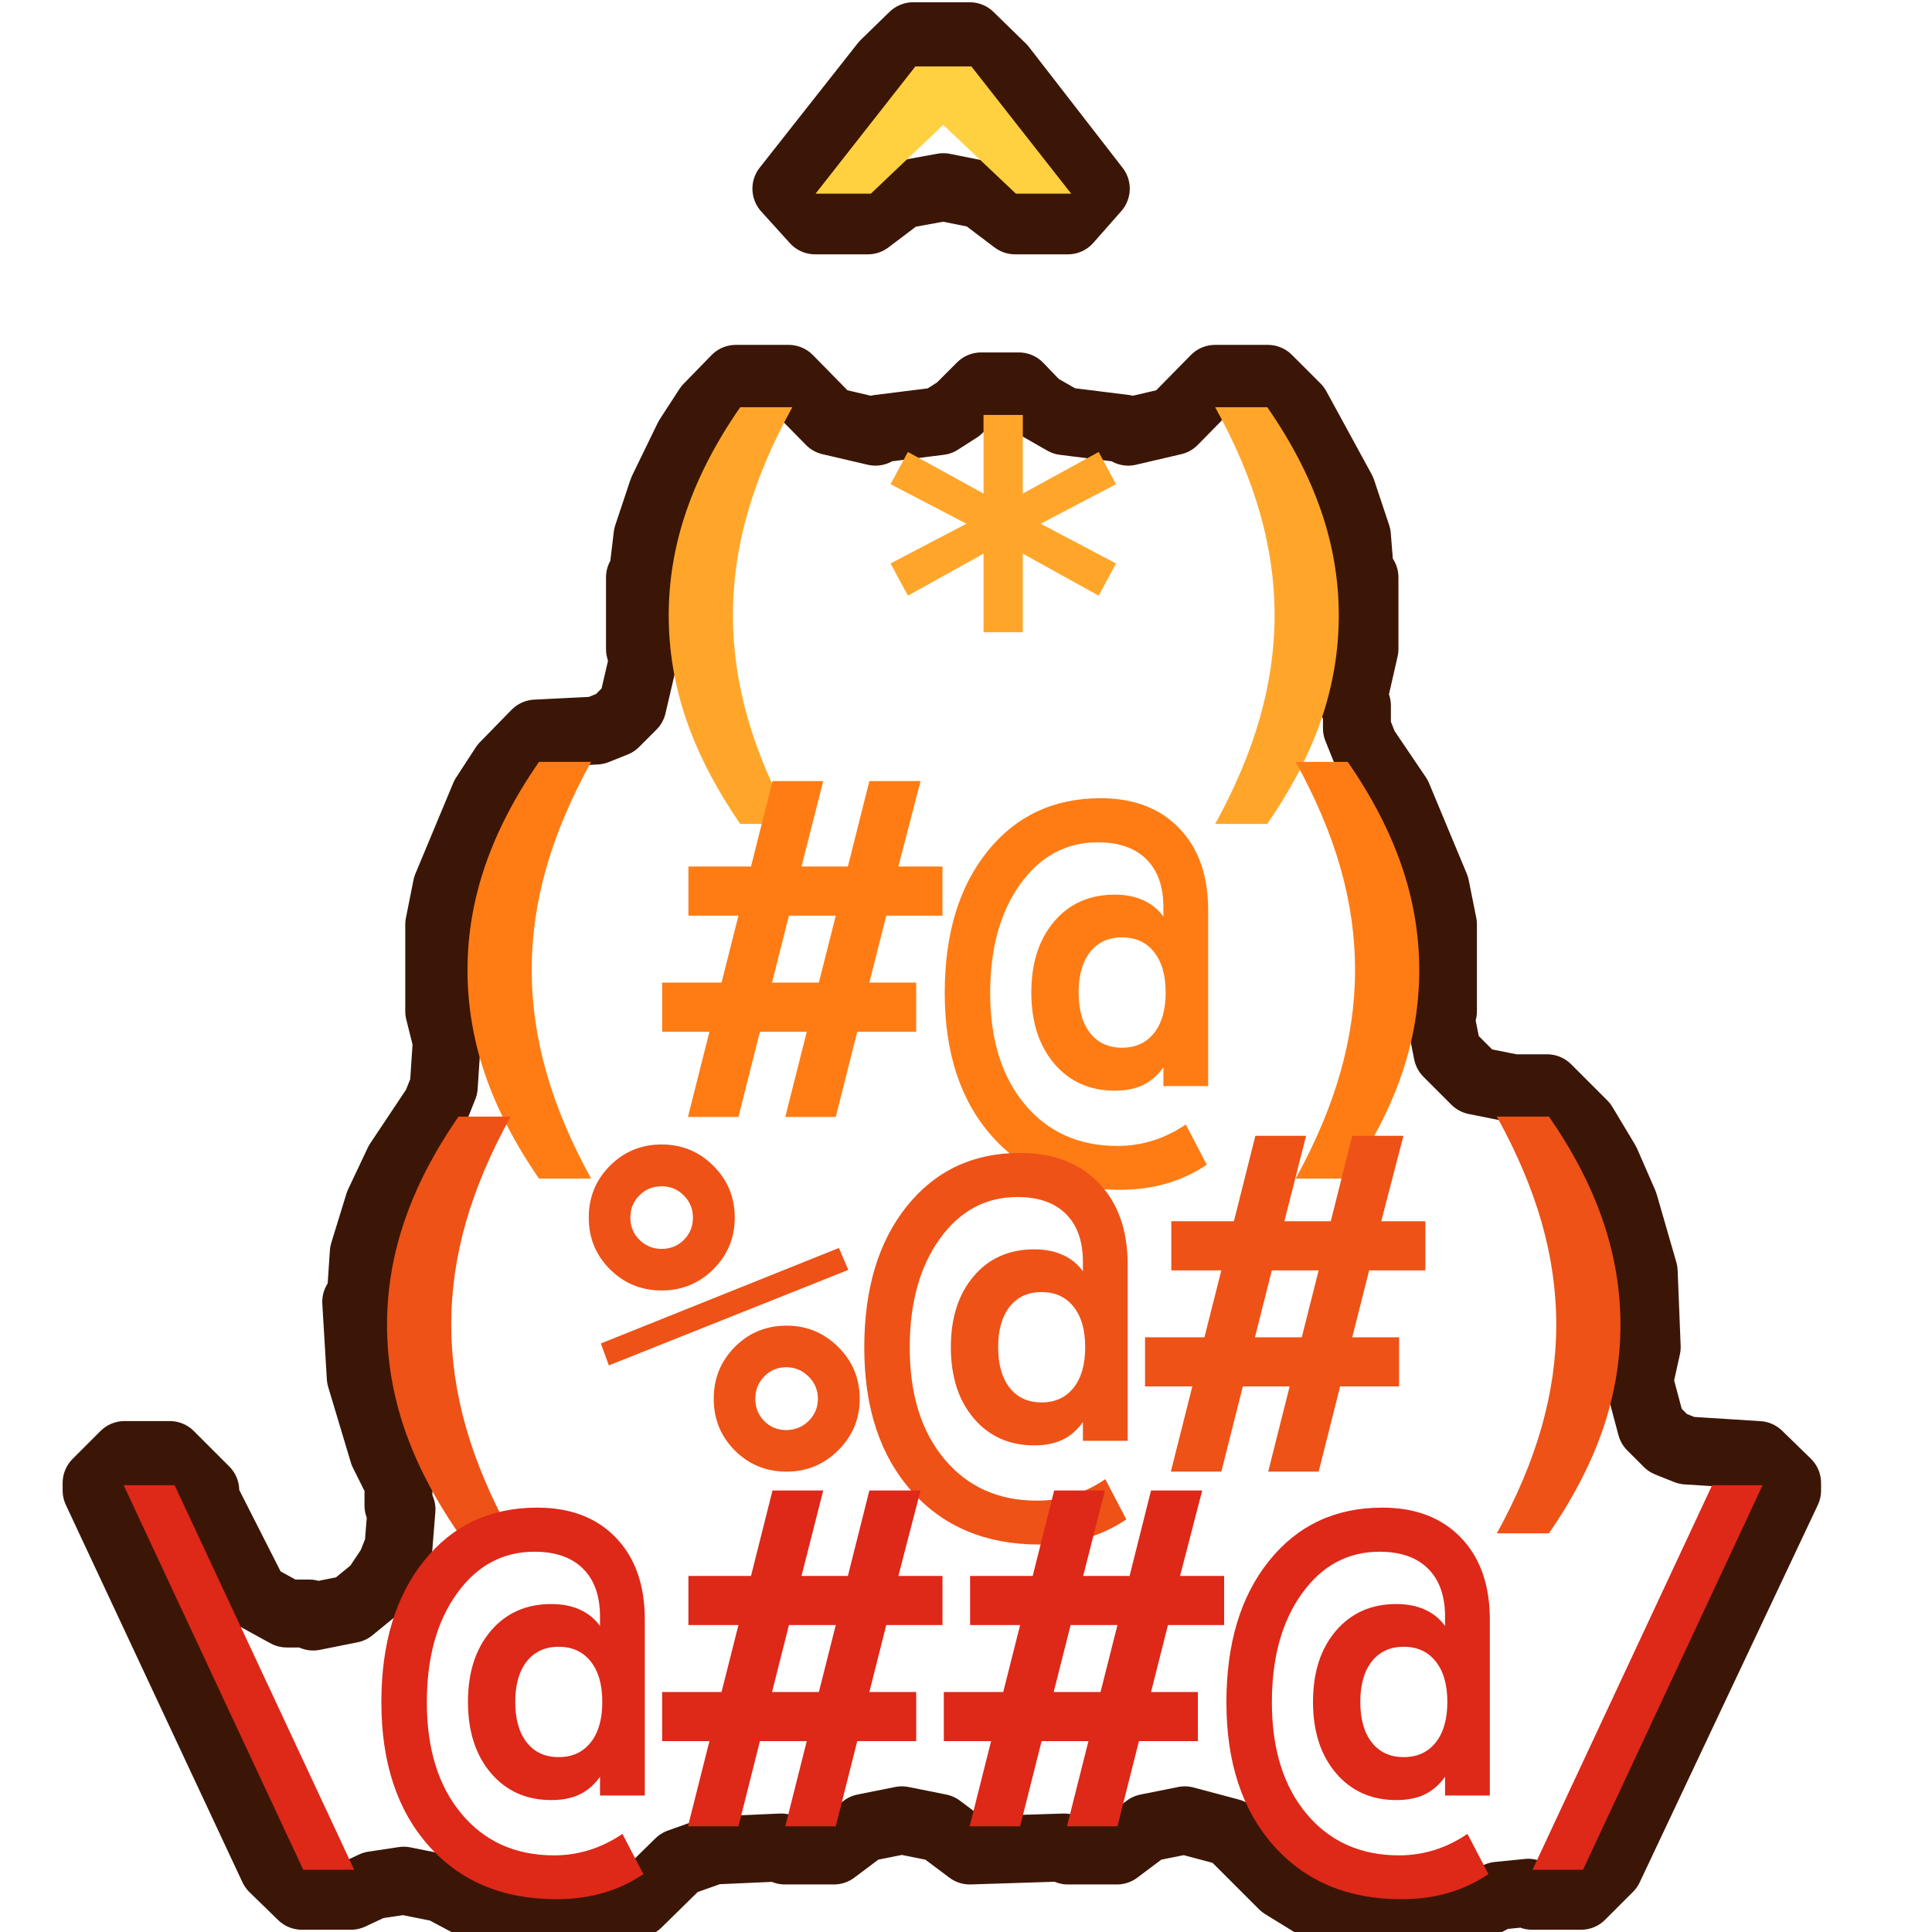
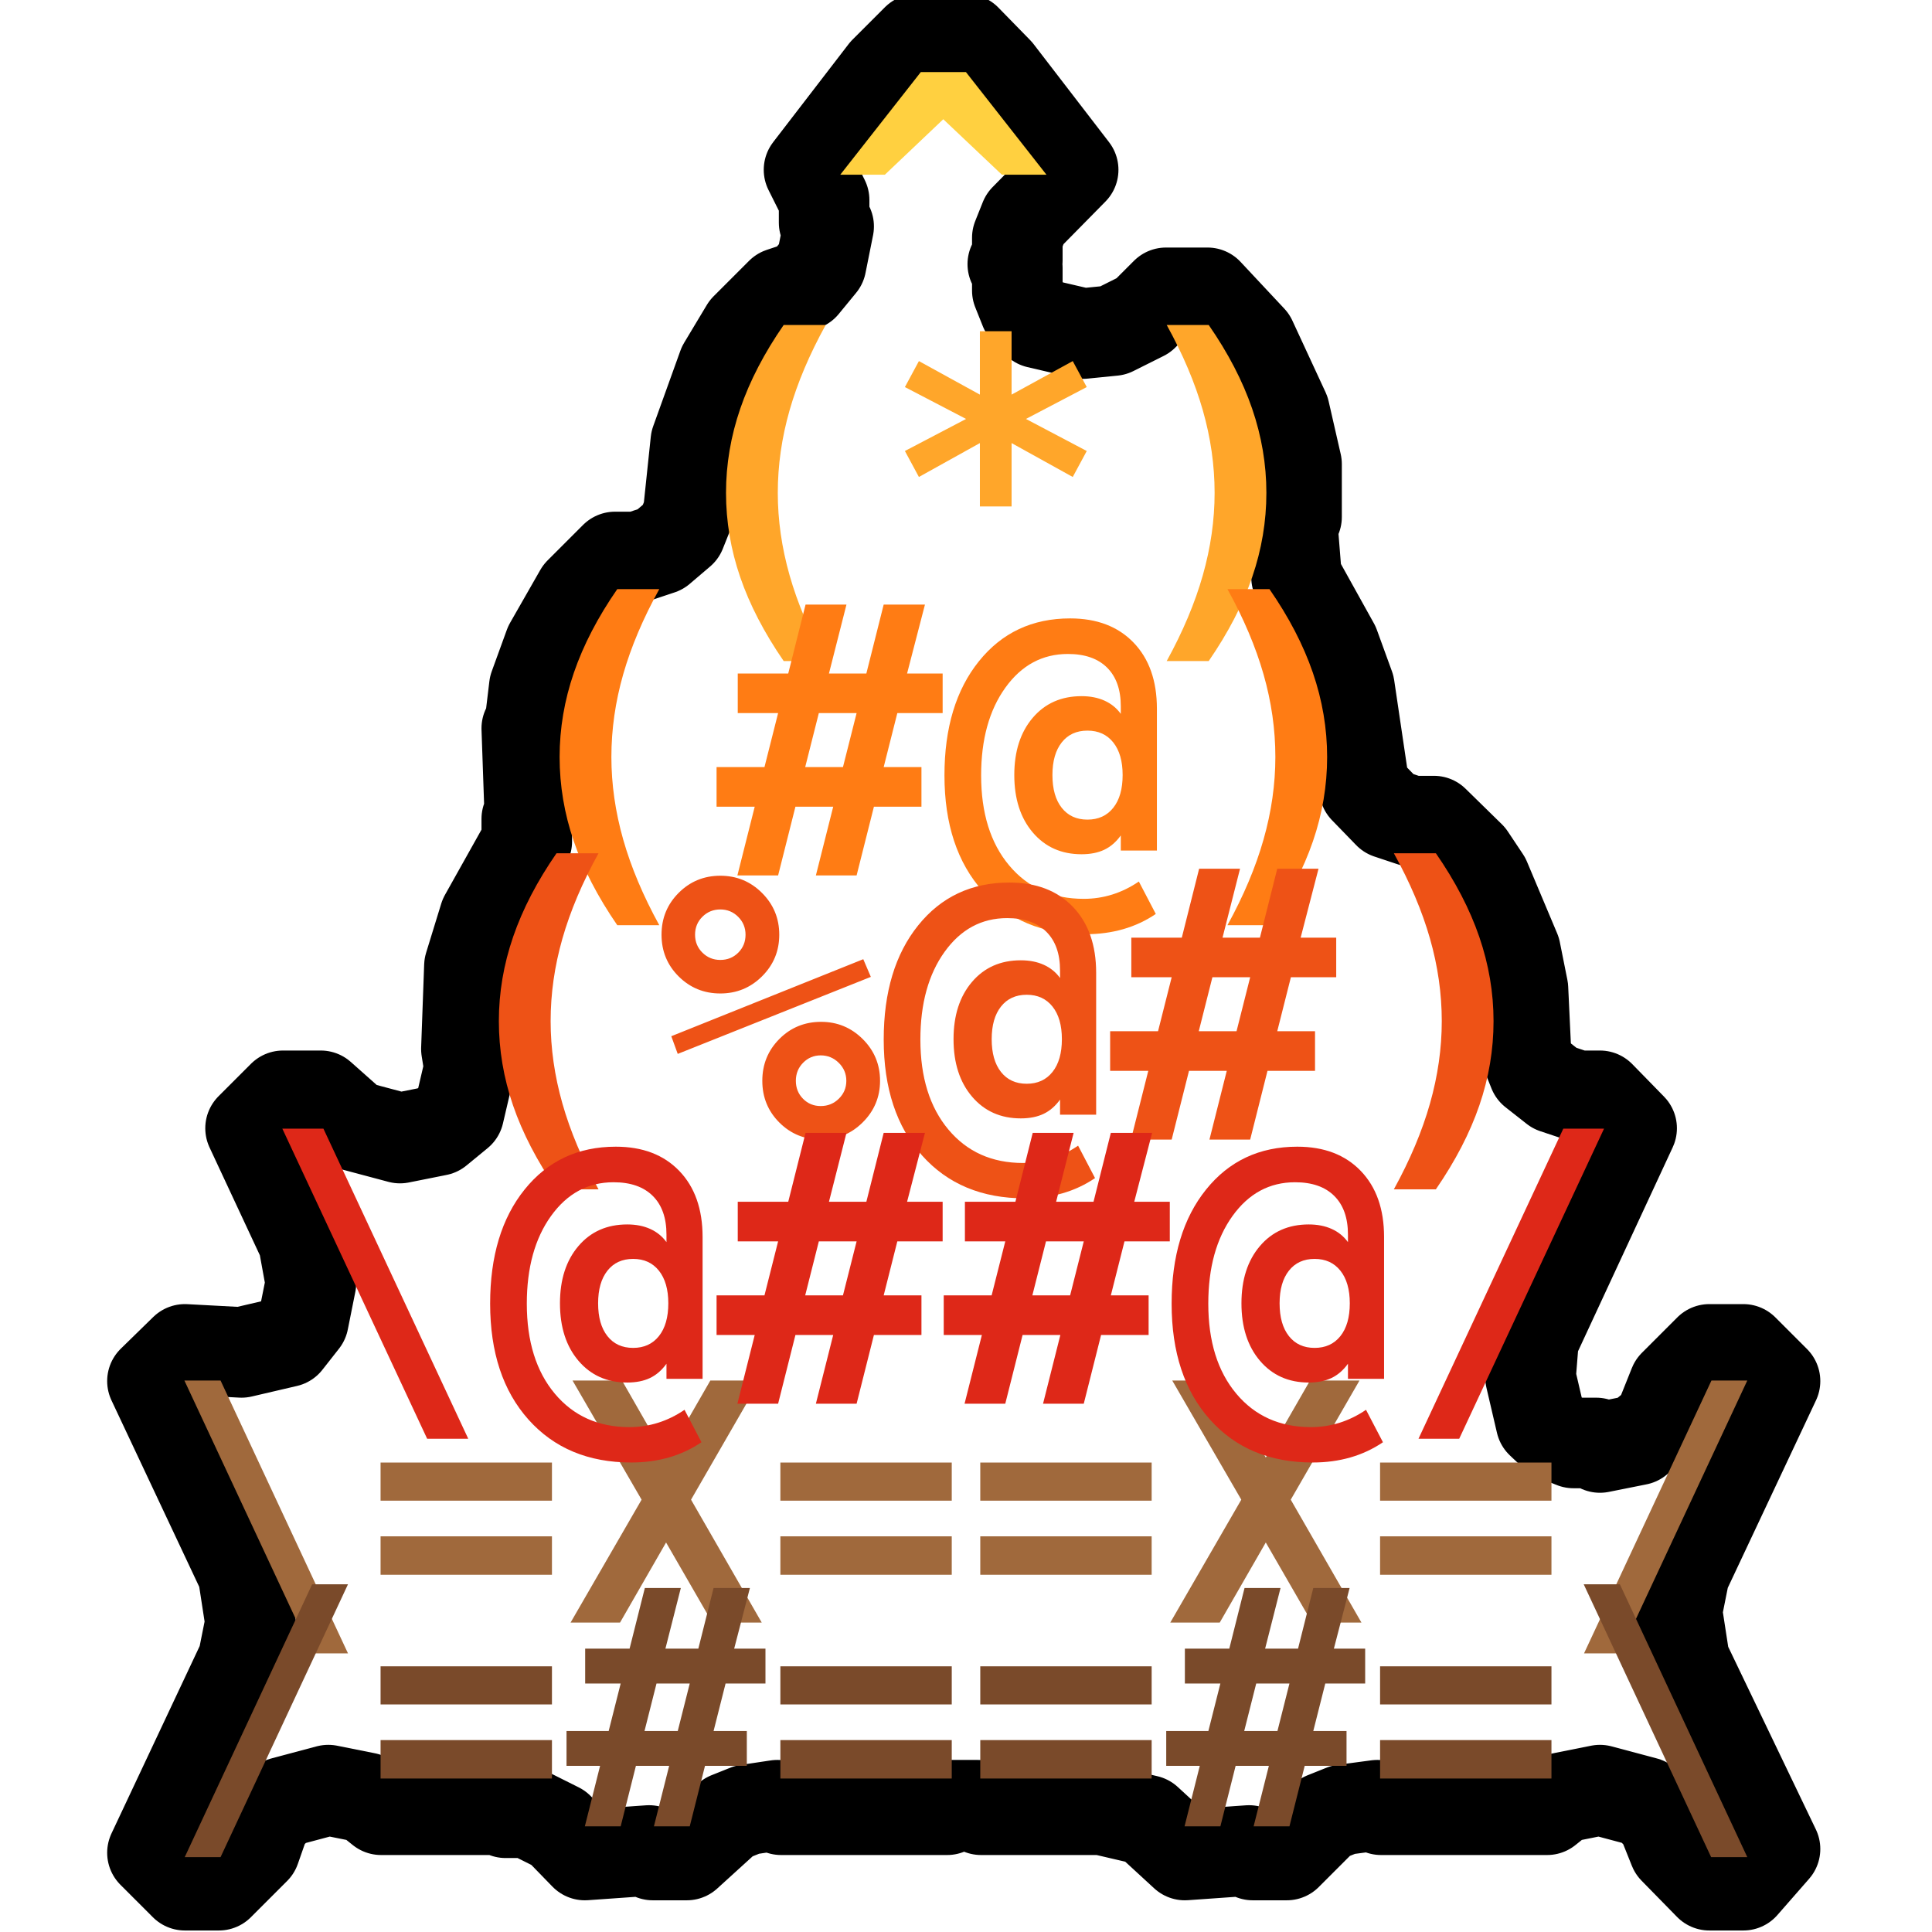
<svg xmlns="http://www.w3.org/2000/svg" viewBox="0 0 256 256" width="256" height="256">
-   <path d="M141.5 29.2 L134.5 29.2 L130.0 25.8 L125.0 24.8 L119.5 25.8 L115.0 29.2 L108.0 29.2 L104.2 25.0 L117.2 8.5 L121.0 4.8 L128.5 4.8 L132.8 9.0 L145.2 25.0 L141.5 29.2 Z M187.0 255.2 L180.0 254.8 L176.5 253.8 L170.0 249.8 L163.0 242.8 L157.0 241.2 L152.0 242.2 L148.0 245.2 L141.5 245.2 L141.0 244.8 L128.5 245.2 L124.5 242.2 L119.5 241.2 L114.5 242.2 L110.5 245.2 L104.0 245.2 L103.5 244.8 L94.5 245.2 L90.0 246.8 L84.5 252.2 L78.5 254.8 L75.5 254.8 L75.0 255.2 L66.0 254.2 L58.5 250.2 L53.5 249.2 L49.5 249.8 L46.5 251.2 L40.0 251.2 L36.2 247.5 L12.8 197.5 L12.8 196.5 L16.5 192.8 L22.5 192.8 L27.2 197.5 L27.2 198.5 L33.8 211.5 L38.0 213.8 L41.0 213.8 L41.5 214.2 L46.5 213.2 L49.8 210.5 L51.8 207.5 L52.8 205.0 L53.2 200.0 L52.8 199.5 L52.8 196.5 L50.8 192.5 L47.8 182.5 L47.2 172.5 L47.8 172.0 L48.2 166.0 L50.2 159.5 L52.8 154.0 L57.8 146.5 L58.8 144.0 L59.2 138.0 L58.2 134.0 L58.2 122.5 L59.2 117.5 L64.2 105.5 L66.8 101.5 L71.0 97.2 L79.0 96.8 L81.5 95.8 L83.8 93.5 L85.2 87.5 L84.8 86.0 L84.8 76.5 L85.2 76.0 L85.8 71.0 L87.8 65.0 L91.2 58.0 L93.8 54.0 L97.5 50.2 L104.5 50.2 L110.0 55.8 L116.0 57.2 L116.5 56.8 L124.5 55.8 L127.0 54.2 L130.0 51.2 L135.0 51.2 L137.5 53.8 L141.0 55.8 L149.0 56.8 L149.5 57.2 L155.5 55.8 L161.0 50.2 L168.0 50.2 L171.8 54.0 L177.8 65.0 L179.8 71.0 L180.2 76.0 L180.8 76.5 L180.8 86.0 L179.2 93.0 L179.8 93.5 L179.8 96.5 L180.8 99.0 L185.2 105.5 L190.2 117.5 L191.2 122.5 L191.2 134.0 L190.8 134.5 L191.8 139.5 L195.5 143.2 L200.5 144.2 L205.0 144.2 L209.8 149.0 L212.8 154.0 L215.2 159.5 L217.8 168.5 L218.2 178.5 L217.2 183.0 L218.8 189.0 L221.0 191.2 L223.5 192.2 L233.0 192.8 L236.8 196.5 L236.8 197.5 L213.2 247.5 L209.5 251.2 L203.0 251.2 L202.5 250.8 L198.5 251.2 L193.5 253.8 L187.0 255.2 Z" fill="none" stroke="#3b1606" stroke-width="9" stroke-linejoin="round" />
-   <path d="M128.71 8.802 141.94 25.664H134.613L124.986 16.552L115.39 25.664H108.064L121.293 8.802Z" fill="#ffd040" />
-   <path d="M104.987 53.955Q100.991 61.19 99.053 67.972Q97.116 74.753 97.116 81.534Q97.116 88.255 99.053 95.082Q100.991 101.908 104.987 109.174H98.084Q93.271 102.181 90.94 95.384Q88.609 88.588 88.609 81.534Q88.609 74.511 90.955 67.684Q93.301 60.857 98.084 53.955ZM147.881 64.157 137.891 69.395 147.881 74.662 145.58 78.931 135.529 73.36V83.774H130.322V73.36L120.302 78.931L118.001 74.662L128.052 69.395L118.001 64.157L120.302 59.889L130.322 65.398V54.984H135.529V65.398L145.58 59.889ZM161.016 53.955H167.919Q172.702 60.857 175.048 67.684Q177.394 74.511 177.394 81.534Q177.394 88.588 175.063 95.384Q172.732 102.181 167.919 109.174H161.016Q165.013 101.908 166.95 95.082Q168.888 88.255 168.888 81.534Q168.888 74.753 166.95 67.972Q165.013 61.19 161.016 53.955Z" fill="#ffa62a" />
-   <path d="M78.325 100.955Q74.329 108.19 72.391 114.972Q70.454 121.753 70.454 128.534Q70.454 135.255 72.391 142.082Q74.329 148.908 78.325 156.174H71.422Q66.609 149.181 64.278 142.384Q61.947 135.588 61.947 128.534Q61.947 121.511 64.293 114.684Q66.639 107.857 71.422 100.955ZM109.079 103.498 106.203 114.82H112.349L115.195 103.498H121.976L119.039 114.82H124.882V121.329H117.435L115.195 130.199H121.401V136.708H113.59L110.744 148.0H104.054L106.9 136.708H100.694L97.848 148.0H91.157L94.003 136.708H87.737V130.199H95.608L97.848 121.329H91.218V114.82H99.513L102.359 103.498ZM110.744 121.329H104.538L102.298 130.199H108.504ZM154.456 131.501Q154.456 128.08 152.912 126.143Q151.368 124.205 148.674 124.205Q145.979 124.205 144.451 126.143Q142.922 128.08 142.922 131.501Q142.922 134.952 144.451 136.89Q145.979 138.827 148.674 138.827Q151.368 138.827 152.912 136.89Q154.456 134.952 154.456 131.501ZM160.087 143.913H154.153V141.431Q153.003 143.035 151.444 143.777Q149.885 144.519 147.705 144.519Q142.74 144.519 139.698 140.946Q136.655 137.374 136.655 131.501Q136.655 125.658 139.683 122.101Q142.71 118.544 147.705 118.544Q149.854 118.544 151.489 119.286Q153.124 120.027 154.153 121.45V120.209Q154.153 116.092 151.898 113.852Q149.643 111.611 145.465 111.611Q139.168 111.611 135.187 117.151Q131.206 122.691 131.206 131.562Q131.206 140.855 135.808 146.35Q140.409 151.845 148.068 151.845Q150.49 151.845 152.761 151.133Q155.031 150.422 157.12 148.999L159.905 154.327Q157.453 155.992 154.562 156.825Q151.671 157.657 148.371 157.657Q137.775 157.657 131.479 150.604Q125.182 143.55 125.182 131.562Q125.182 119.846 130.843 112.807Q136.504 105.769 145.828 105.769Q152.428 105.769 156.257 109.75Q160.087 113.73 160.087 120.603ZM171.678 100.955H178.581Q183.364 107.857 185.71 114.684Q188.056 121.511 188.056 128.534Q188.056 135.588 185.725 142.384Q183.394 149.181 178.581 156.174H171.678Q175.675 148.908 177.612 142.082Q179.55 135.255 179.55 128.534Q179.55 121.753 177.612 114.972Q175.675 108.19 171.678 100.955Z" fill="#ff7c14" />
-   <path d="M67.663 147.955Q63.667 155.19 61.729 161.972Q59.792 168.753 59.792 175.534Q59.792 182.255 61.729 189.082Q63.667 195.908 67.663 203.174H60.76Q55.947 196.181 53.616 189.384Q51.285 182.588 51.285 175.534Q51.285 168.511 53.631 161.684Q55.977 154.857 60.76 147.955ZM78.013 161.336Q78.013 157.279 80.828 154.464Q83.644 151.648 87.67 151.648Q91.697 151.648 94.527 154.479Q97.358 157.31 97.358 161.336Q97.358 165.362 94.527 168.178Q91.697 170.993 87.67 170.993Q83.644 170.993 80.828 168.193Q78.013 165.393 78.013 161.336ZM87.67 157.188Q85.945 157.188 84.734 158.384Q83.523 159.58 83.523 161.336Q83.523 163.092 84.734 164.288Q85.945 165.483 87.67 165.483Q89.426 165.483 90.622 164.288Q91.818 163.092 91.818 161.336Q91.818 159.61 90.607 158.399Q89.396 157.188 87.67 157.188ZM79.618 178.017 111.162 165.362 112.404 168.269 80.677 180.923ZM94.573 185.343Q94.573 181.286 97.373 178.471Q100.173 175.655 104.23 175.655Q108.226 175.655 111.072 178.486Q113.917 181.316 113.917 185.343Q113.917 189.339 111.072 192.169Q108.226 195.0 104.23 195.0Q100.173 195.0 97.373 192.2Q94.573 189.399 94.573 185.343ZM104.169 181.165Q102.474 181.165 101.278 182.376Q100.082 183.587 100.082 185.343Q100.082 187.099 101.263 188.294Q102.444 189.49 104.169 189.49Q105.925 189.49 107.151 188.279Q108.377 187.068 108.377 185.343Q108.377 183.617 107.136 182.391Q105.895 181.165 104.169 181.165ZM143.794 178.501Q143.794 175.08 142.25 173.143Q140.706 171.205 138.012 171.205Q135.317 171.205 133.789 173.143Q132.26 175.08 132.26 178.501Q132.26 181.952 133.789 183.89Q135.317 185.827 138.012 185.827Q140.706 185.827 142.25 183.89Q143.794 181.952 143.794 178.501ZM149.425 190.913H143.491V188.431Q142.341 190.035 140.782 190.777Q139.223 191.519 137.043 191.519Q132.078 191.519 129.036 187.946Q125.993 184.374 125.993 178.501Q125.993 172.658 129.021 169.101Q132.048 165.544 137.043 165.544Q139.192 165.544 140.827 166.286Q142.462 167.027 143.491 168.45V167.209Q143.491 163.092 141.236 160.852Q138.981 158.611 134.803 158.611Q128.506 158.611 124.525 164.151Q120.544 169.691 120.544 178.562Q120.544 187.855 125.146 193.35Q129.747 198.845 137.406 198.845Q139.828 198.845 142.099 198.133Q144.369 197.422 146.458 195.999L149.243 201.327Q146.791 202.992 143.9 203.825Q141.009 204.657 137.709 204.657Q127.113 204.657 120.817 197.604Q114.52 190.55 114.52 178.562Q114.52 166.846 120.181 159.807Q125.842 152.769 135.166 152.769Q141.766 152.769 145.595 156.75Q149.425 160.73 149.425 167.603ZM173.065 150.498 170.189 161.82H176.335L179.181 150.498H185.962L183.025 161.82H188.868V168.329H181.421L179.181 177.199H185.387V183.708H177.576L174.73 195.0H168.04L170.886 183.708H164.68L161.834 195.0H155.143L157.989 183.708H151.723V177.199H159.594L161.834 168.329H155.204V161.82H163.499L166.345 150.498ZM174.73 168.329H168.524L166.284 177.199H172.49ZM198.34 147.955H205.243Q210.026 154.857 212.372 161.684Q214.718 168.511 214.718 175.534Q214.718 182.588 212.387 189.384Q210.056 196.181 205.243 203.174H198.34Q202.337 195.908 204.274 189.082Q206.212 182.255 206.212 175.534Q206.212 168.753 204.274 161.972Q202.337 155.19 198.34 147.955Z" fill="#ee5216" />
-   <path d="M23.139 196.802 46.934 247.752H40.183L16.388 196.802ZM79.808 225.501Q79.808 222.08 78.264 220.143Q76.72 218.205 74.026 218.205Q71.331 218.205 69.803 220.143Q68.274 222.08 68.274 225.501Q68.274 228.952 69.803 230.89Q71.331 232.827 74.026 232.827Q76.72 232.827 78.264 230.89Q79.808 228.952 79.808 225.501ZM85.439 237.913H79.505V235.431Q78.355 237.035 76.796 237.777Q75.237 238.519 73.057 238.519Q68.092 238.519 65.05 234.946Q62.007 231.374 62.007 225.501Q62.007 219.658 65.035 216.101Q68.062 212.544 73.057 212.544Q75.206 212.544 76.841 213.286Q78.476 214.027 79.505 215.45V214.209Q79.505 210.092 77.25 207.852Q74.995 205.611 70.817 205.611Q64.52 205.611 60.539 211.151Q56.558 216.691 56.558 225.562Q56.558 234.855 61.16 240.35Q65.761 245.845 73.42 245.845Q75.842 245.845 78.113 245.133Q80.383 244.422 82.472 242.999L85.257 248.327Q82.805 249.992 79.914 250.825Q77.023 251.657 73.723 251.657Q63.127 251.657 56.831 244.604Q50.534 237.55 50.534 225.562Q50.534 213.846 56.195 206.807Q61.856 199.769 71.18 199.769Q77.78 199.769 81.609 203.75Q85.439 207.73 85.439 214.603ZM109.079 197.498 106.203 208.82H112.349L115.195 197.498H121.976L119.039 208.82H124.882V215.329H117.435L115.195 224.199H121.401V230.708H113.59L110.744 242.0H104.054L106.9 230.708H100.694L97.848 242.0H91.157L94.003 230.708H87.737V224.199H95.608L97.848 215.329H91.218V208.82H99.513L102.359 197.498ZM110.744 215.329H104.538L102.298 224.199H108.504ZM146.403 197.498 143.527 208.82H149.673L152.519 197.498H159.3L156.363 208.82H162.206V215.329H154.759L152.519 224.199H158.725V230.708H150.914L148.068 242.0H141.378L144.224 230.708H138.018L135.172 242.0H128.481L131.327 230.708H125.061V224.199H132.932L135.172 215.329H128.542V208.82H136.837L139.683 197.498ZM148.068 215.329H141.862L139.622 224.199H145.828ZM191.78 225.501Q191.78 222.08 190.236 220.143Q188.692 218.205 185.998 218.205Q183.303 218.205 181.775 220.143Q180.246 222.08 180.246 225.501Q180.246 228.952 181.775 230.89Q183.303 232.827 185.998 232.827Q188.692 232.827 190.236 230.89Q191.78 228.952 191.78 225.501ZM197.411 237.913H191.477V235.431Q190.327 237.035 188.768 237.777Q187.209 238.519 185.029 238.519Q180.064 238.519 177.022 234.946Q173.979 231.374 173.979 225.501Q173.979 219.658 177.007 216.101Q180.034 212.544 185.029 212.544Q187.178 212.544 188.813 213.286Q190.448 214.027 191.477 215.45V214.209Q191.477 210.092 189.222 207.852Q186.967 205.611 182.789 205.611Q176.492 205.611 172.511 211.151Q168.53 216.691 168.53 225.562Q168.53 234.855 173.132 240.35Q177.733 245.845 185.392 245.845Q187.814 245.845 190.085 245.133Q192.355 244.422 194.444 242.999L197.229 248.327Q194.777 249.992 191.886 250.825Q188.995 251.657 185.695 251.657Q175.099 251.657 168.803 244.604Q162.506 237.55 162.506 225.562Q162.506 213.846 168.167 206.807Q173.828 199.769 183.152 199.769Q189.752 199.769 193.581 203.75Q197.411 207.73 197.411 214.603ZM226.864 196.802H233.554L209.759 247.752H203.069Z" fill="#de2818" />
+   <path d="M231.0 249.8 L226.5 249.8 L221.8 245.0 L220.2 241.0 L218.0 238.8 L212.0 237.2 L207.0 238.2 L205.0 239.8 L183.0 239.8 L182.5 239.2 L178.0 239.8 L175.5 240.8 L170.5 245.8 L166.0 245.8 L165.5 245.2 L157.0 245.8 L152.0 241.2 L146.0 239.8 L130.0 239.8 L129.5 239.2 L126.0 239.2 L125.5 239.8 L103.5 239.8 L103.0 239.2 L99.0 239.8 L96.5 240.8 L91.0 245.8 L86.5 245.8 L86.0 245.2 L77.5 245.8 L74.0 242.2 L70.0 240.2 L67.0 240.2 L66.5 239.8 L50.5 239.8 L48.5 238.2 L43.5 237.2 L37.5 238.8 L35.2 241.0 L33.8 245.0 L29.0 249.8 L24.5 249.8 L20.2 245.5 L32.2 220.0 L33.2 215.0 L32.2 208.5 L20.2 183.0 L24.5 178.8 L32.0 179.2 L38.0 177.8 L40.2 175.0 L41.2 170.0 L40.2 164.5 L33.2 149.5 L37.5 145.2 L42.5 145.2 L47.0 149.2 L53.0 150.8 L58.0 149.8 L60.8 147.5 L62.2 141.5 L61.8 139.0 L62.2 128.0 L64.2 121.5 L69.8 111.5 L69.8 108.5 L70.2 108.0 L69.8 96.5 L70.2 96.0 L70.8 91.0 L72.8 85.5 L76.8 78.5 L81.5 73.8 L84.5 73.8 L87.5 72.8 L90.2 70.5 L91.2 68.0 L92.2 58.5 L95.8 48.5 L98.8 43.5 L103.5 38.8 L106.5 37.8 L108.8 35.0 L109.8 30.0 L109.2 29.5 L109.2 26.5 L107.2 22.5 L117.2 9.5 L121.5 5.2 L128.0 5.2 L132.2 9.5 L142.2 22.5 L135.8 29.0 L134.8 31.5 L134.8 34.5 L134.2 35.0 L134.8 35.5 L134.8 38.5 L135.8 41.0 L137.5 42.8 L143.5 44.2 L147.5 43.8 L151.5 41.8 L154.5 38.8 L160.0 38.8 L165.8 45.0 L170.2 54.5 L171.8 61.5 L171.8 68.5 L171.2 69.0 L171.8 76.5 L176.8 85.5 L178.8 91.0 L180.8 104.5 L184.0 107.8 L187.0 108.8 L190.0 108.8 L194.8 113.5 L196.8 116.5 L200.8 126.0 L201.8 131.0 L202.2 139.5 L203.2 142.0 L206.0 144.2 L209.0 145.2 L212.0 145.2 L216.2 149.5 L203.2 177.5 L202.8 182.5 L204.2 188.5 L206.0 190.2 L208.5 191.2 L211.5 191.2 L212.0 191.8 L217.0 190.8 L219.8 188.5 L221.8 183.5 L226.5 178.8 L231.0 178.8 L235.2 183.0 L223.2 208.5 L222.2 213.5 L223.2 220.0 L235.2 245.0 L231.0 249.8 Z" fill="none" stroke="#000000" stroke-width="12" stroke-linejoin="round" />
+   <path d="M29.224 182.924 46.111 219.082H41.319L24.433 182.924ZM50.427 203.57H73.136V208.662H50.427ZM50.427 193.795H73.136V198.844H50.427ZM100.934 215.0H94.381L88.258 204.387L82.157 215.0H75.604L85.014 198.715L75.862 182.924H82.415L88.258 193.129L94.124 182.924H100.676L91.567 198.715ZM103.403 203.57H126.112V208.662H103.403ZM103.403 193.795H126.112V198.844H103.403ZM129.891 203.57H152.6V208.662H129.891ZM129.891 193.795H152.6V198.844H129.891ZM180.398 215.0H173.845L167.722 204.387L161.621 215.0H155.068L164.478 198.715L155.326 182.924H161.879L167.722 193.129L173.588 182.924H180.14L171.031 198.715ZM182.867 203.57H205.576V208.662H182.867ZM182.867 193.795H205.576V198.844H182.867ZM226.778 182.924H231.526L214.64 219.082H209.892Z" fill="#a0693c" />
+   <path d="M41.362 209.924H46.111L29.224 246.082H24.476ZM50.427 230.57H73.136V235.662H50.427ZM50.427 220.795H73.136V225.844H50.427ZM90.213 210.418 88.172 218.453H92.534L94.553 210.418H99.366L97.282 218.453H101.428V223.072H96.143L94.553 229.367H98.958V233.986H93.415L91.395 242.0H86.647L88.667 233.986H84.262L82.243 242.0H77.495L79.514 233.986H75.067V229.367H80.653L82.243 223.072H77.538V218.453H83.424L85.444 210.418ZM91.395 223.072H86.991L85.401 229.367H89.805ZM103.403 230.57H126.112V235.662H103.403ZM103.403 220.795H126.112V225.844H103.403ZM129.891 230.57H152.6V235.662H129.891ZM129.891 220.795H152.6V225.844H129.891ZM169.677 210.418 167.636 218.453H171.998L174.017 210.418H178.83L176.746 218.453H180.892V223.072H175.607L174.017 229.367H178.422V233.986H172.879L170.859 242.0H166.111L168.131 233.986H163.726L161.707 242.0H156.959L158.978 233.986H154.531V229.367H160.117L161.707 223.072H157.002V218.453H162.888L164.908 210.418ZM170.859 223.072H166.455L164.865 229.367H169.269ZM182.867 230.57H205.576V235.662H182.867ZM182.867 220.795H205.576V225.844H182.867ZM214.64 209.924 231.526 246.082H226.735L209.849 209.924Z" fill="#7a4a2a" />
+   <path d="M127.992 9.55 138.661 23.148H132.753L124.989 15.8L117.25 23.148H111.342L122.011 9.55Z" fill="#ffd040" />
+   <path d="M109.409 43.061Q106.186 48.896 104.623 54.364Q103.061 59.833 103.061 65.302Q103.061 70.722 104.623 76.227Q106.186 81.732 109.409 87.592H103.842Q99.96 81.952 98.08 76.471Q96.201 70.99 96.201 65.302Q96.201 59.638 98.093 54.132Q99.985 48.627 103.842 43.061ZM144.001 51.288 135.944 55.512 144.001 59.76 142.145 63.202 134.04 58.71V67.108H129.841V58.71L121.76 63.202L119.904 59.76L128.01 55.512L119.904 51.288L121.76 47.846L129.841 52.289V43.891H134.04V52.289L142.145 47.846ZM154.594 43.061H160.16Q164.018 48.627 165.91 54.132Q167.802 59.638 167.802 65.302Q167.802 70.99 165.922 76.471Q164.042 81.952 160.16 87.592H154.594Q157.817 81.732 159.379 76.227Q160.942 70.722 160.942 65.302Q160.942 59.833 159.379 54.364Q157.817 48.896 154.594 43.061Z" fill="#ffa62a" />
+   <path d="M87.359 78.061Q84.136 83.896 82.573 89.364Q81.011 94.833 81.011 100.302Q81.011 105.722 82.573 111.227Q84.136 116.732 87.359 122.592H81.792Q77.91 116.952 76.03 111.471Q74.151 105.99 74.151 100.302Q74.151 94.638 76.043 89.132Q77.935 83.627 81.792 78.061ZM112.161 80.111 109.841 89.242H114.797L117.092 80.111H122.561L120.193 89.242H124.905V94.491H118.899L117.092 101.645H122.097V106.894H115.798L113.504 116.0H108.108L110.403 106.894H105.398L103.103 116.0H97.708L100.003 106.894H94.949V101.645H101.296L103.103 94.491H97.756V89.242H104.446L106.741 80.111ZM113.504 94.491H108.499L106.692 101.645H111.697ZM148.755 102.694Q148.755 99.936 147.51 98.373Q146.265 96.811 144.092 96.811Q141.919 96.811 140.686 98.373Q139.453 99.936 139.453 102.694Q139.453 105.478 140.686 107.04Q141.919 108.603 144.092 108.603Q146.265 108.603 147.51 107.04Q148.755 105.478 148.755 102.694ZM153.296 112.704H148.511V110.702Q147.583 111.996 146.326 112.594Q145.068 113.192 143.311 113.192Q139.307 113.192 136.853 110.312Q134.399 107.431 134.399 102.694Q134.399 97.982 136.841 95.114Q139.282 92.245 143.311 92.245Q145.044 92.245 146.362 92.843Q147.681 93.441 148.511 94.589V93.588Q148.511 90.268 146.692 88.461Q144.873 86.654 141.504 86.654Q136.426 86.654 133.215 91.122Q130.005 95.59 130.005 102.743Q130.005 110.238 133.716 114.669Q137.427 119.101 143.604 119.101Q145.557 119.101 147.388 118.527Q149.219 117.953 150.903 116.806L153.149 121.103Q151.172 122.445 148.84 123.117Q146.509 123.788 143.848 123.788Q135.303 123.788 130.225 118.1Q125.146 112.411 125.146 102.743Q125.146 93.295 129.712 87.619Q134.277 81.942 141.797 81.942Q147.119 81.942 150.208 85.153Q153.296 88.363 153.296 93.905ZM162.644 78.061H168.21Q172.068 83.627 173.96 89.132Q175.852 94.638 175.852 100.302Q175.852 105.99 173.972 111.471Q172.092 116.952 168.21 122.592H162.644Q165.867 116.732 167.429 111.227Q168.992 105.722 168.992 100.302Q168.992 94.833 167.429 89.364Q165.867 83.896 162.644 78.061Z" fill="#ff7c14" />
+   <path d="M79.309 113.061Q76.086 118.896 74.523 124.364Q72.961 129.833 72.961 135.302Q72.961 140.722 74.523 146.227Q76.086 151.732 79.309 157.592H73.742Q69.86 151.952 67.98 146.471Q66.101 140.99 66.101 135.302Q66.101 129.638 67.993 124.132Q69.885 118.627 73.742 113.061ZM87.656 123.852Q87.656 120.58 89.926 118.31Q92.197 116.039 95.444 116.039Q98.691 116.039 100.974 118.322Q103.256 120.604 103.256 123.852Q103.256 127.099 100.974 129.369Q98.691 131.64 95.444 131.64Q92.197 131.64 89.926 129.381Q87.656 127.123 87.656 123.852ZM95.444 120.507Q94.052 120.507 93.076 121.471Q92.099 122.436 92.099 123.852Q92.099 125.268 93.076 126.232Q94.052 127.196 95.444 127.196Q96.86 127.196 97.824 126.232Q98.788 125.268 98.788 123.852Q98.788 122.46 97.812 121.483Q96.835 120.507 95.444 120.507ZM88.95 137.304 114.389 127.099 115.39 129.442 89.804 139.647ZM101.01 143.212Q101.01 139.94 103.268 137.67Q105.527 135.399 108.798 135.399Q112.021 135.399 114.316 137.682Q116.611 139.965 116.611 143.212Q116.611 146.435 114.316 148.717Q112.021 151.0 108.798 151.0Q105.527 151.0 103.268 148.742Q101.01 146.483 101.01 143.212ZM108.749 139.843Q107.382 139.843 106.418 140.819Q105.454 141.796 105.454 143.212Q105.454 144.628 106.406 145.592Q107.358 146.557 108.749 146.557Q110.165 146.557 111.154 145.58Q112.143 144.604 112.143 143.212Q112.143 141.82 111.142 140.832Q110.141 139.843 108.749 139.843ZM140.705 137.694Q140.705 134.936 139.46 133.373Q138.215 131.811 136.042 131.811Q133.869 131.811 132.636 133.373Q131.403 134.936 131.403 137.694Q131.403 140.478 132.636 142.04Q133.869 143.603 136.042 143.603Q138.215 143.603 139.46 142.04Q140.705 140.478 140.705 137.694ZM145.246 147.704H140.461V145.702Q139.533 146.996 138.276 147.594Q137.018 148.192 135.261 148.192Q131.257 148.192 128.803 145.312Q126.349 142.431 126.349 137.694Q126.349 132.982 128.791 130.114Q131.232 127.245 135.261 127.245Q136.994 127.245 138.312 127.843Q139.631 128.441 140.461 129.589V128.588Q140.461 125.268 138.642 123.461Q136.823 121.654 133.454 121.654Q128.376 121.654 125.165 126.122Q121.955 130.59 121.955 137.743Q121.955 145.238 125.666 149.669Q129.377 154.101 135.554 154.101Q137.507 154.101 139.338 153.527Q141.169 152.953 142.853 151.806L145.099 156.103Q143.122 157.445 140.79 158.117Q138.459 158.788 135.798 158.788Q127.253 158.788 122.175 153.1Q117.096 147.411 117.096 137.743Q117.096 128.295 121.662 122.619Q126.227 116.942 133.747 116.942Q139.069 116.942 142.158 120.153Q145.246 123.363 145.246 128.905ZM164.311 115.111 161.991 124.242H166.947L169.242 115.111H174.711L172.343 124.242H177.055V129.491H171.049L169.242 136.645H174.247V141.894H167.948L165.654 151.0H160.258L162.553 141.894H157.548L155.253 151.0H149.858L152.153 141.894H147.099V136.645H153.446L155.253 129.491H149.906V124.242H156.596L158.891 115.111ZM165.654 129.491H160.649L158.842 136.645H163.847ZM184.694 113.061H190.26Q194.118 118.627 196.01 124.132Q197.902 129.638 197.902 135.302Q197.902 140.99 196.022 146.471Q194.142 151.952 190.26 157.592H184.694Q187.917 151.732 189.479 146.227Q191.042 140.722 191.042 135.302Q191.042 129.833 189.479 124.364Q187.917 118.896 184.694 113.061Z" fill="#ee5216" />
+   <path d="M42.854 149.55 62.044 190.639H56.599L37.41 149.55ZM88.555 172.694Q88.555 169.936 87.31 168.373Q86.065 166.811 83.892 166.811Q81.719 166.811 80.486 168.373Q79.253 169.936 79.253 172.694Q79.253 175.478 80.486 177.04Q81.719 178.603 83.892 178.603Q86.065 178.603 87.31 177.04Q88.555 175.478 88.555 172.694ZM93.096 182.704H88.311V180.702Q87.383 181.996 86.126 182.594Q84.868 183.192 83.111 183.192Q79.107 183.192 76.653 180.312Q74.199 177.431 74.199 172.694Q74.199 167.982 76.641 165.114Q79.082 162.245 83.111 162.245Q84.844 162.245 86.162 162.843Q87.481 163.441 88.311 164.589V163.588Q88.311 160.268 86.492 158.461Q84.673 156.654 81.304 156.654Q76.226 156.654 73.015 161.122Q69.805 165.59 69.805 172.743Q69.805 180.238 73.516 184.669Q77.227 189.101 83.404 189.101Q85.357 189.101 87.188 188.527Q89.019 187.953 90.703 186.806L92.949 191.103Q90.972 192.445 88.64 193.117Q86.309 193.788 83.648 193.788Q75.103 193.788 70.025 188.1Q64.946 182.411 64.946 172.743Q64.946 163.295 69.512 157.619Q74.077 151.942 81.597 151.942Q86.919 151.942 90.008 155.153Q93.096 158.363 93.096 163.905ZM112.161 150.111 109.841 159.242H114.797L117.092 150.111H122.561L120.193 159.242H124.905V164.491H118.899L117.092 171.645H122.097V176.894H115.798L113.504 186.0H108.108L110.403 176.894H105.398L103.103 186.0H97.708L100.003 176.894H94.949V171.645H101.296L103.103 164.491H97.756V159.242H104.446L106.741 150.111ZM113.504 164.491H108.499L106.692 171.645H111.697ZM142.261 150.111 139.941 159.242H144.897L147.192 150.111H152.661L150.293 159.242H155.005V164.491H148.999L147.192 171.645H152.197V176.894H145.898L143.604 186.0H138.208L140.503 176.894H135.498L133.203 186.0H127.808L130.103 176.894H125.049V171.645H131.396L133.203 164.491H127.856V159.242H134.546L136.841 150.111ZM143.604 164.491H138.599L136.792 171.645H141.797ZM178.855 172.694Q178.855 169.936 177.61 168.373Q176.365 166.811 174.192 166.811Q172.019 166.811 170.786 168.373Q169.553 169.936 169.553 172.694Q169.553 175.478 170.786 177.04Q172.019 178.603 174.192 178.603Q176.365 178.603 177.61 177.04Q178.855 175.478 178.855 172.694ZM183.396 182.704H178.611V180.702Q177.683 181.996 176.426 182.594Q175.168 183.192 173.411 183.192Q169.407 183.192 166.953 180.312Q164.499 177.431 164.499 172.694Q164.499 167.982 166.941 165.114Q169.382 162.245 173.411 162.245Q175.144 162.245 176.462 162.843Q177.781 163.441 178.611 164.589V163.588Q178.611 160.268 176.792 158.461Q174.973 156.654 171.604 156.654Q166.526 156.654 163.315 161.122Q160.105 165.59 160.105 172.743Q160.105 180.238 163.816 184.669Q167.527 189.101 173.704 189.101Q175.657 189.101 177.488 188.527Q179.319 187.953 181.003 186.806L183.249 191.103Q181.272 192.445 178.94 193.117Q176.609 193.788 173.948 193.788Q165.403 193.788 160.325 188.1Q155.246 182.411 155.246 172.743Q155.246 163.295 159.812 157.619Q164.377 151.942 171.897 151.942Q177.219 151.942 180.308 155.153Q183.396 158.363 183.396 163.905ZM207.148 149.55H212.544L193.354 190.639H187.959Z" fill="#de2818" />
</svg>
